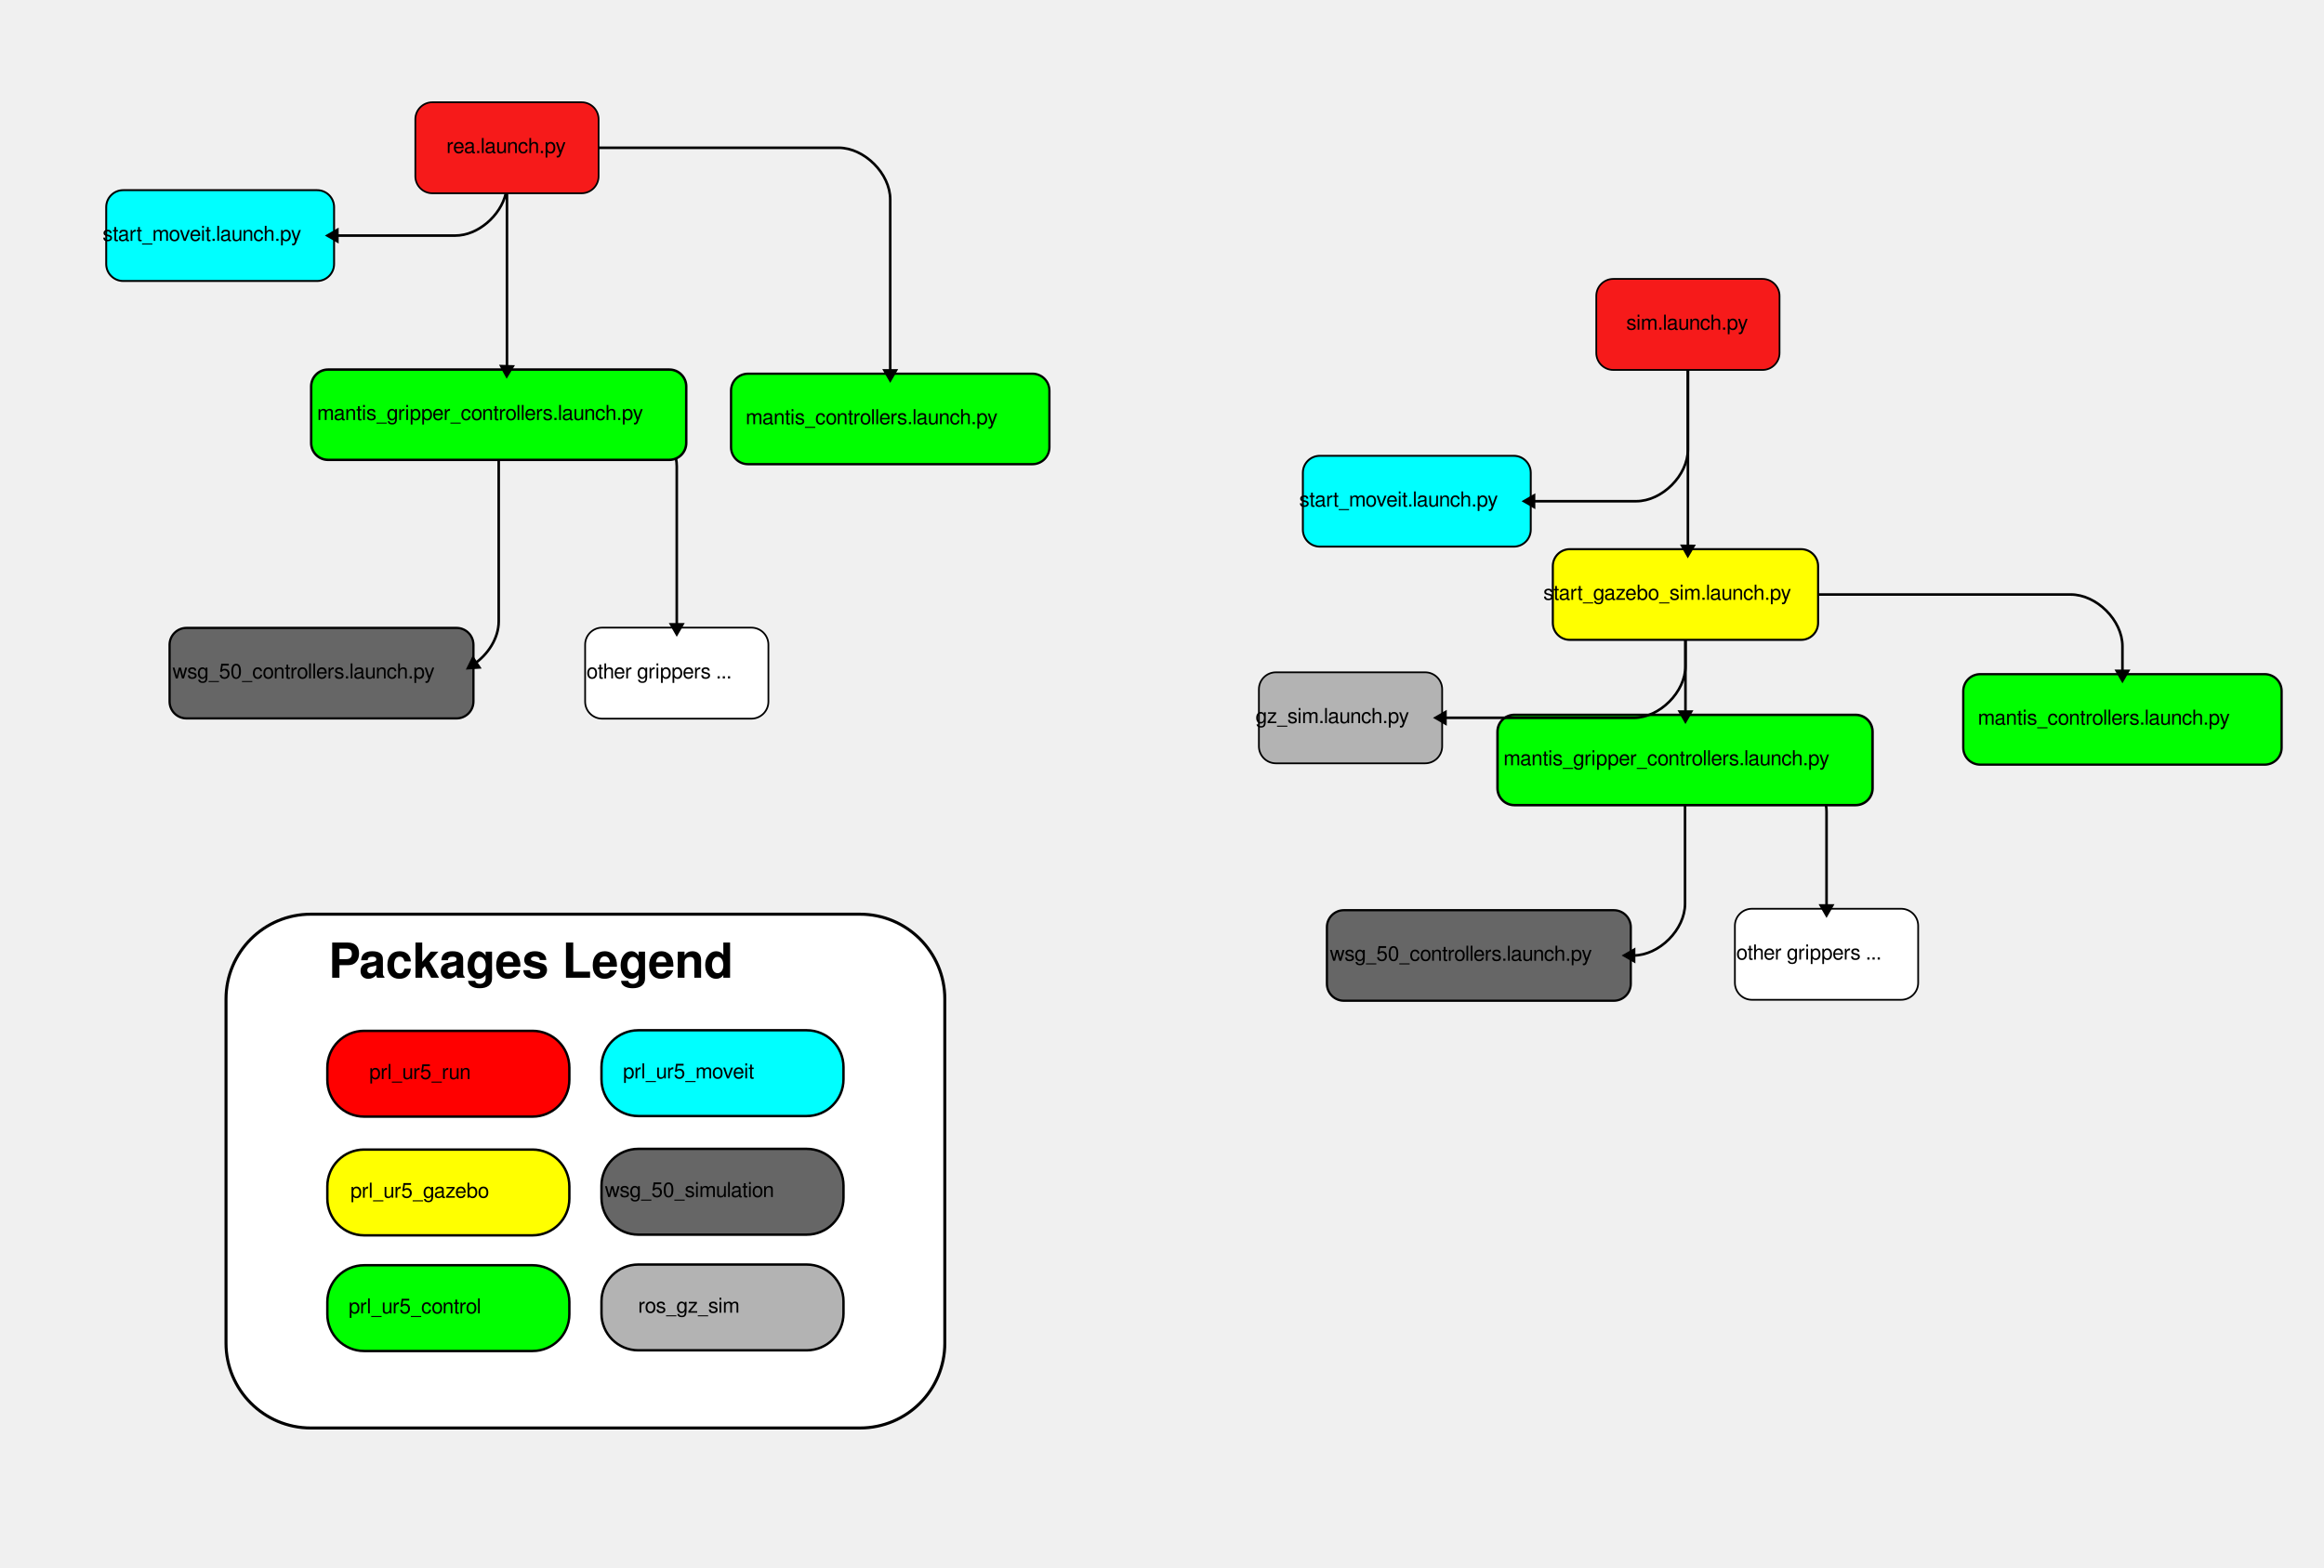
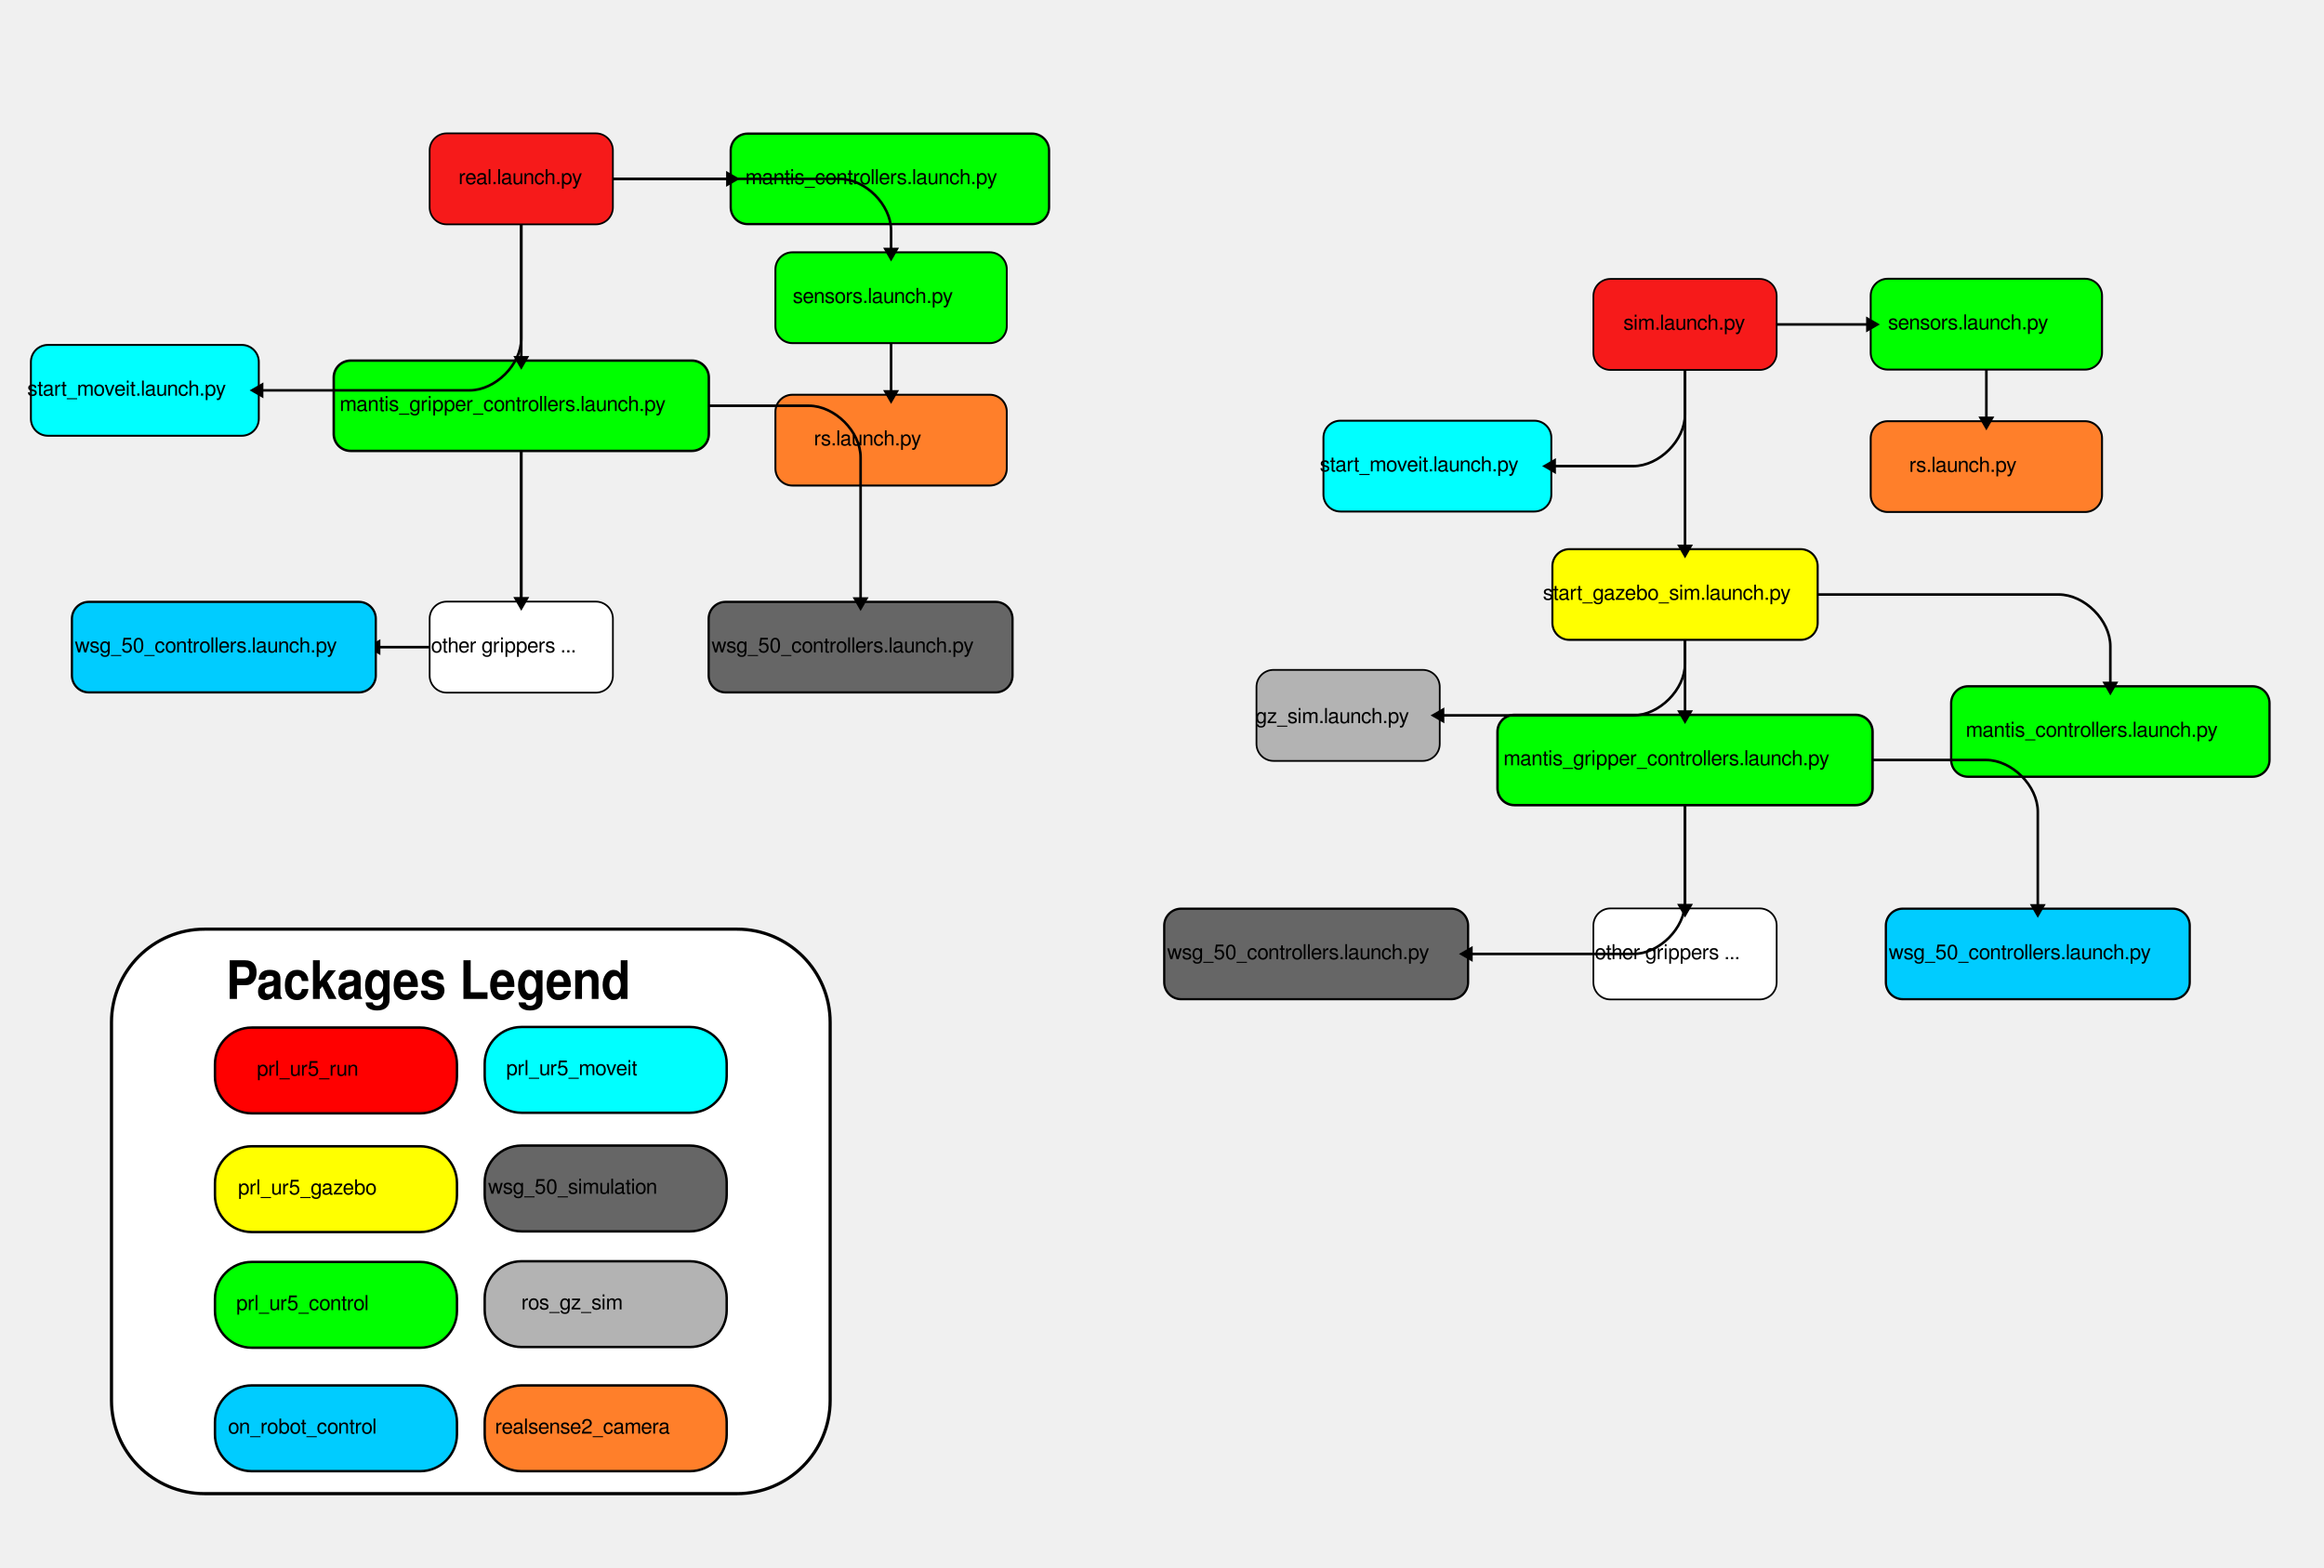
<svg xmlns="http://www.w3.org/2000/svg" width="951.542mm" height="641.907mm" viewBox="0 0 951.542 641.907" version="1.1" id="svg1">
  <defs id="defs1">
    <rect x="1836.603" y="1978.39" width="6.626" height="60.955" id="rect36" />
    <marker style="overflow:visible" id="Triangle" refX="0" refY="0" orient="auto-start-reverse" markerWidth="1" markerHeight="1" viewBox="0 0 1 1" preserveAspectRatio="xMidYMid">
      <path transform="scale(0.5)" style="fill:context-stroke;fill-rule:evenodd;stroke:context-stroke;stroke-width:1pt" d="M 5.77,0 -2.88,5 V -5 Z" id="path135" />
    </marker>
    <rect x="906.41" y="253.367" width="117.723" height="24.72" id="rect89-3-36" />
    <marker style="overflow:visible" id="Triangle-5" refX="0" refY="0" orient="auto-start-reverse" markerWidth="1" markerHeight="1" viewBox="0 0 1 1" preserveAspectRatio="xMidYMid">
      <path transform="scale(0.5)" style="fill:context-stroke;fill-rule:evenodd;stroke:context-stroke;stroke-width:1pt" d="M 5.77,0 -2.88,5 V -5 Z" id="path135-0" />
    </marker>
+     <marker style="overflow:visible" id="Triangle-2" refX="0" refY="0" orient="auto-start-reverse" markerWidth="1" markerHeight="1" viewBox="0 0 1 1" preserveAspectRatio="xMidYMid">
+       <path transform="scale(0.5)" style="fill:context-stroke;fill-rule:evenodd;stroke:context-stroke;stroke-width:1pt" d="M 5.77,0 -2.88,5 V -5 Z" id="path135-7" />
+     </marker>
+     <marker style="overflow:visible" id="Triangle-55" refX="0" refY="0" orient="auto-start-reverse" markerWidth="1" markerHeight="1" viewBox="0 0 1 1" preserveAspectRatio="xMidYMid">
+       <path transform="scale(0.5)" style="fill:context-stroke;fill-rule:evenodd;stroke:context-stroke;stroke-width:1pt" d="M 5.77,0 -2.88,5 V -5 Z" id="path135-4" />
+     </marker>
+     <marker style="overflow:visible" id="Triangle-5-7" refX="0" refY="0" orient="auto-start-reverse" markerWidth="1" markerHeight="1" viewBox="0 0 1 1" preserveAspectRatio="xMidYMid">
+       <path transform="scale(0.5)" style="fill:context-stroke;fill-rule:evenodd;stroke:context-stroke;stroke-width:1pt" d="M 5.77,0 -2.88,5 V -5 Z" id="path135-0-8" />
+     </marker>
+     <marker style="overflow:visible" id="Triangle-5-7-7" refX="0" refY="0" orient="auto-start-reverse" markerWidth="1" markerHeight="1" viewBox="0 0 1 1" preserveAspectRatio="xMidYMid">
+       <path transform="scale(0.5)" style="fill:context-stroke;fill-rule:evenodd;stroke:context-stroke;stroke-width:1pt" d="M 5.77,0 -2.88,5 V -5 Z" id="path135-0-8-1" />
+     </marker>
+     <marker style="overflow:visible" id="Triangle-5-7-7-6" refX="0" refY="0" orient="auto-start-reverse" markerWidth="1" markerHeight="1" viewBox="0 0 1 1" preserveAspectRatio="xMidYMid">
+       <path transform="scale(0.5)" style="fill:context-stroke;fill-rule:evenodd;stroke:context-stroke;stroke-width:1pt" d="M 5.77,0 -2.88,5 V -5 Z" id="path135-0-8-1-1" />
+     </marker>
+     <marker style="overflow:visible" id="Triangle-5-7-7-6-5" refX="0" refY="0" orient="auto-start-reverse" markerWidth="1" markerHeight="1" viewBox="0 0 1 1" preserveAspectRatio="xMidYMid">
+       <path transform="scale(0.5)" style="fill:context-stroke;fill-rule:evenodd;stroke:context-stroke;stroke-width:1pt" d="M 5.77,0 -2.88,5 V -5 Z" id="path135-0-8-1-1-9" />
+     </marker>
  </defs>
  <g id="layer1" transform="translate(264.7713,-126.9316)">
    <text xml:space="preserve" style="font-size:11.289px;font-family:FreeSans;-inkscape-font-specification:'FreeSans, Normal';text-align:center;writing-mode:lr-tb;direction:ltr;text-anchor:middle;fill:#000000;fill-opacity:1;stroke:none;stroke-width:1.058;stroke-linejoin:miter;stroke-miterlimit:20.5;stroke-dasharray:none;paint-order:markers fill stroke" x="377.82" y="81.811" id="text14">
      <tspan id="tspan14" style="font-size:11.289px;fill:#000000;fill-opacity:1;stroke-width:1.058;stroke-dasharray:none" x="377.82" y="81.811" />
    </text>
-     <g id="g22" transform="translate(82.72709,177.9287)">
+     <g id="g22" transform="translate(81.54835,177.9287)">
      <rect style="fill:#f61a1a;stroke:#000000;stroke-width:0.706;stroke-linejoin:round;stroke-miterlimit:20.5;stroke-dasharray:none;paint-order:markers fill stroke" id="rect1" width="75.038" height="37.273" x="306.083" y="63.221" ry="6.973" />
-       <text xml:space="preserve" style="font-size:8.467px;font-family:FreeSans;-inkscape-font-specification:'FreeSans, Normal';text-align:center;writing-mode:lr-tb;direction:ltr;white-space:pre-wrap;shape-inside:url(#rect1);fill:#000000;fill-opacity:1;stroke:none;stroke-width:1.058;stroke-linejoin:miter;stroke-miterlimit:20.5;stroke-dasharray:none;paint-order:markers fill stroke" x="299.479" y="83.795" id="text15" transform="translate(-0.1017088,12.96785)">
-         <tspan x="318.469" y="71.052" id="tspan2">sim.launch.py</tspan>
-       </text>
-     </g>
-     <g id="g23" transform="translate(35.69656,140.5242)">
+       <text xml:space="preserve" style="font-size:8.467px;font-family:FreeSans;-inkscape-font-specification:'FreeSans, Normal';text-align:center;writing-mode:lr-tb;direction:ltr;white-space:pre-wrap;shape-inside:url(#rect1);display:inline;fill:#000000;fill-opacity:1;stroke:none;stroke-width:1.058;stroke-linejoin:miter;stroke-miterlimit:20.5;stroke-dasharray:none;paint-order:markers fill stroke" x="299.479" y="83.795" id="text15" transform="translate(-0.1017088,12.96785)">
+         <tspan x="318.469" y="71.052" id="tspan4">sim.launch.py</tspan>
+       </text>
+     </g>
+     <g id="g23" transform="translate(44.12561,126.1453)">
      <rect style="fill:#00ffff;stroke:#000000;stroke-width:0.786;stroke-linejoin:round;stroke-miterlimit:20.5;stroke-dasharray:none;paint-order:markers fill stroke" id="rect1-5" width="93.304" height="37.193" x="232.978" y="173.061" ry="6.958" />
      <text xml:space="preserve" style="font-size:8.467px;font-family:FreeSans;-inkscape-font-specification:'FreeSans, Normal';text-align:center;writing-mode:lr-tb;direction:ltr;text-anchor:middle;fill:#000000;fill-opacity:1;stroke:none;stroke-width:1.058;stroke-linejoin:miter;stroke-miterlimit:20.5;stroke-dasharray:none;paint-order:markers fill stroke" x="279.528" y="193.82" id="text15-5">
        <tspan id="tspan15-0" style="font-size:8.467px;stroke-width:1.058" x="279.528" y="193.82">start_moveit.launch.py</tspan>
      </text>
    </g>
-     <g id="g24" transform="translate(-41.32416,151.9549)">
+     <g id="g24" transform="translate(-41.4988,151.9549)">
      <rect style="fill:#ffff00;fill-opacity:1;stroke:#000000;stroke-width:0.847;stroke-linejoin:round;stroke-miterlimit:20.5;stroke-dasharray:none;paint-order:markers fill stroke" id="rect1-6" width="108.613" height="37.131" x="412.343" y="199.866" ry="6.946" />
      <text xml:space="preserve" style="font-size:8.467px;font-family:FreeSans;-inkscape-font-specification:'FreeSans, Normal';text-align:center;writing-mode:lr-tb;direction:ltr;text-anchor:middle;fill:#000000;fill-opacity:1;stroke:none;stroke-width:1.058;stroke-linejoin:miter;stroke-miterlimit:20.5;stroke-dasharray:none;paint-order:markers fill stroke" x="466.548" y="220.595" id="text16">
        <tspan id="tspan16" style="stroke-width:1.058" x="466.548" y="220.595">start_gazebo_sim.launch.py</tspan>
      </text>
    </g>
    <g id="g25" transform="translate(-82.26736,93.63784)">
-       <rect style="fill:#b3b3b3;stroke:#000000;stroke-width:0.706;stroke-linejoin:round;stroke-miterlimit:20.5;stroke-dasharray:none;paint-order:markers fill stroke" id="rect1-52" width="75.038" height="37.273" x="332.94" y="308.603" ry="6.973" />
+       <rect style="fill:#b3b3b3;stroke:#000000;stroke-width:0.706;stroke-linejoin:round;stroke-miterlimit:20.5;stroke-dasharray:none;paint-order:markers fill stroke" id="rect1-52" width="75.038" height="37.273" x="331.948" y="307.612" ry="6.973" />
      <text xml:space="preserve" style="font-size:8.467px;font-family:FreeSans;-inkscape-font-specification:'FreeSans, Normal';text-align:center;writing-mode:lr-tb;direction:ltr;text-anchor:middle;fill:#000000;fill-opacity:1;stroke:none;stroke-width:1.058;stroke-linejoin:miter;stroke-miterlimit:20.5;stroke-dasharray:none;paint-order:markers fill stroke" x="370.375" y="329.403" id="text17">
        <tspan id="tspan17" style="stroke-width:1.058" x="370.375" y="329.403">gz_sim.launch.py</tspan>
      </text>
    </g>
    <g id="g26" transform="translate(-40.53538,66.04428)">
      <rect style="fill:#00ff00;stroke:#000000;stroke-width:1.005;stroke-linejoin:round;stroke-miterlimit:20.5;stroke-dasharray:none;paint-order:markers fill stroke" id="rect1-4" width="153.575" height="36.973" x="388.899" y="353.623" ry="6.917" />
      <text xml:space="preserve" style="font-size:8.467px;font-family:FreeSans;-inkscape-font-specification:'FreeSans, Normal';text-align:center;writing-mode:lr-tb;direction:ltr;text-anchor:middle;fill:#000000;fill-opacity:1;stroke:none;stroke-width:1.058;stroke-linejoin:miter;stroke-miterlimit:20.5;stroke-dasharray:none;paint-order:markers fill stroke" x="465.474" y="374.273" id="text18">
        <tspan id="tspan18" style="stroke-width:1.058" x="465.474" y="374.273">mantis_gripper_controllers.launch.py</tspan>
      </text>
    </g>
-     <g id="g27" transform="translate(8.839376,94.2892)">
+     <g id="g27" transform="translate(3.881113,99.24746)">
      <rect style="fill:#00ff00;stroke:#000000;stroke-width:0.927;stroke-linejoin:round;stroke-miterlimit:20.5;stroke-dasharray:none;paint-order:markers fill stroke" id="rect1-68" width="130.349" height="37.051" x="530.231" y="308.714" ry="6.931" />
      <text xml:space="preserve" style="font-size:8.467px;font-family:FreeSans;-inkscape-font-specification:'FreeSans, Normal';text-align:center;writing-mode:lr-tb;direction:ltr;text-anchor:middle;fill:#000000;fill-opacity:1;stroke:none;stroke-width:1.058;stroke-linejoin:miter;stroke-miterlimit:20.5;stroke-dasharray:none;paint-order:markers fill stroke" x="595.194" y="329.403" id="text19">
        <tspan style="stroke-width:1.058" x="595.194" y="329.403" id="tspan20">mantis_controllers.launch.py</tspan>
      </text>
    </g>
-     <g id="g29" transform="translate(-54.63495,40.56665)">
+     <g id="g29" transform="translate(-121.2494,39.93834)">
      <rect style="fill:#666666;stroke:#000000;stroke-width:0.906;stroke-linejoin:round;stroke-miterlimit:20.5;stroke-dasharray:none;paint-order:markers fill stroke" id="rect1-52-4" width="124.42" height="37.072" x="333.157" y="459.096" ry="6.935" />
      <text xml:space="preserve" style="font-size:8.467px;font-family:FreeSans;-inkscape-font-specification:'FreeSans, Normal';text-align:center;writing-mode:lr-tb;direction:ltr;text-anchor:middle;fill:#000000;fill-opacity:1;stroke:none;stroke-width:1.058;stroke-linejoin:miter;stroke-miterlimit:20.5;stroke-dasharray:none;paint-order:markers fill stroke" x="395.367" y="479.795" id="text21">
        <tspan id="tspan21" style="stroke-width:1.058" x="395.367" y="479.795">wsg_50_controllers.launch.py</tspan>
      </text>
    </g>
-     <g id="g28" transform="translate(-98.3296,74.37396)">
+     <g id="g29-3" transform="translate(174.218,39.93834)" style="fill:#00ccff">
+       <rect style="fill:#00ccff;stroke:#000000;stroke-width:0.906;stroke-linejoin:round;stroke-miterlimit:20.5;stroke-dasharray:none;paint-order:markers fill stroke" id="rect1-52-4-5" width="124.42" height="37.072" x="333.157" y="459.096" ry="6.935" />
+       <text xml:space="preserve" style="font-size:8.467px;font-family:FreeSans;-inkscape-font-specification:'FreeSans, Normal';text-align:center;writing-mode:lr-tb;direction:ltr;text-anchor:middle;fill:#00ccff;fill-opacity:1;stroke:none;stroke-width:1.058;stroke-linejoin:miter;stroke-miterlimit:20.5;stroke-dasharray:none;paint-order:markers fill stroke" x="395.367" y="479.795" id="text21-6">
+         <tspan id="tspan21-2" style="fill:#000000;stroke-width:1.058" x="395.367" y="479.795">wsg_50_controllers.launch.py</tspan>
+       </text>
+     </g>
+     <g id="g28" transform="translate(-156.2666,74.23618)">
      <rect style="fill:#ffffff;stroke:#000000;stroke-width:0.706;stroke-linejoin:round;stroke-miterlimit:20.5;stroke-dasharray:none;paint-order:markers fill stroke" id="rect1-52-8" width="75.038" height="37.273" x="543.898" y="424.698" ry="6.973" />
      <text xml:space="preserve" style="font-size:8.467px;font-family:FreeSans;-inkscape-font-specification:'FreeSans, Normal';text-align:center;writing-mode:lr-tb;direction:ltr;text-anchor:middle;fill:#000000;fill-opacity:1;stroke:none;stroke-width:1.058;stroke-linejoin:miter;stroke-miterlimit:20.5;stroke-dasharray:none;paint-order:markers fill stroke" x="581.57" y="445.497" id="text22">
        <tspan id="tspan22" style="stroke-width:1.058" x="581.57" y="445.497">other grippers ...</tspan>
      </text>
    </g>
-     <path style="fill:none;fill-rule:evenodd;stroke:#000000;stroke-width:1.058;stroke-linecap:butt;stroke-linejoin:miter;stroke-dasharray:none;stroke-opacity:1;marker-end:url(#Triangle)" id="path11" d="m 425.325,388.952 v 10.759 c 0,10.583 -10.583,21.167 -21.167,21.167 h -78.448" />
-     <path style="fill:none;fill-rule:evenodd;stroke:#000000;stroke-width:1.058;stroke-linecap:butt;stroke-linejoin:miter;stroke-dasharray:none;stroke-opacity:1;marker-end:url(#Triangle)" d="m 426.329,278.422 v 32.592 c 0,10.583 -10.583,21.167 -21.167,21.167 h -43.185" id="path6" />
-     <path style="fill:none;fill-rule:evenodd;stroke:#000000;stroke-width:1.058;stroke-linecap:butt;stroke-linejoin:miter;stroke-dasharray:none;stroke-opacity:1;marker-end:url(#Triangle)" d="m 426.329,278.422 0,70.798 c 0,0.869 -0.003,1.738 -0.01,2.601" id="path7" />
-     <path style="fill:none;fill-rule:evenodd;stroke:#000000;stroke-width:1.058;stroke-linecap:butt;stroke-linejoin:miter;stroke-dasharray:none;stroke-opacity:1;marker-end:url(#Triangle)" d="m 479.632,370.387 h 103.446 c 10.583,0 21.167,10.583 21.167,21.167 v 11.45" id="path10" />
-     <path style="fill:none;fill-rule:evenodd;stroke:#000000;stroke-width:1.058;stroke-linecap:butt;stroke-linejoin:miter;stroke-dasharray:none;stroke-opacity:1;marker-end:url(#Triangle)" id="path9" d="m 425.325,388.952 v 28.035 c 0,0.895 -6.2e-4,1.791 -0.002,2.68" />
-     <path style="fill:none;fill-rule:evenodd;stroke:#000000;stroke-width:1.058;stroke-linecap:butt;stroke-linejoin:miter;stroke-dasharray:none;stroke-opacity:1;marker-end:url(#Triangle)" d="m 482.867,456.64 c 0.145,0.889 0.221,1.785 0.221,2.68 l 0,39.751" id="path13" />
-     <path style="fill:none;fill-rule:evenodd;stroke:#000000;stroke-width:1.058;stroke-linecap:butt;stroke-linejoin:miter;stroke-dasharray:none;stroke-opacity:1;marker-end:url(#Triangle)" d="m 425.151,456.64 v 40.392 c 0,10.583 -10.583,21.167 -21.167,21.167 h -1.042" id="path12" />
-     <g id="g26-0" transform="translate(-526.2678,-75.35345)">
+     <path style="fill:none;fill-rule:evenodd;stroke:#000000;stroke-width:1.058;stroke-linecap:butt;stroke-linejoin:miter;stroke-dasharray:none;stroke-opacity:1;marker-end:url(#Triangle)" id="path11" d="m 425.151,388.952 v 9.767 c 0,10.583 -10.583,21.167 -21.167,21.167 h -79.265" />
+     <path style="fill:none;fill-rule:evenodd;stroke:#000000;stroke-width:1.058;stroke-linecap:butt;stroke-linejoin:miter;stroke-dasharray:none;stroke-opacity:1;marker-end:url(#Triangle)" d="m 425.151,278.422 v 18.213 c 0,10.583 -10.583,21.167 -21.167,21.167 h -33.577" id="path6" />
+     <path style="fill:none;fill-rule:evenodd;stroke:#000000;stroke-width:1.058;stroke-linecap:butt;stroke-linejoin:miter;stroke-dasharray:none;stroke-opacity:1;marker-end:url(#Triangle)" d="m 425.151,278.422 v 70.798 c 0,0.869 0,1.738 0,2.601" id="path7" />
+     <path style="display:inline;fill:none;fill-rule:evenodd;stroke:#000000;stroke-width:1.058;stroke-linecap:butt;stroke-linejoin:miter;stroke-dasharray:none;stroke-opacity:1;marker-end:url(#Triangle-55)" id="path7-5" d="m -51.34,311.575 v 59.192 c 0,10.583 -10.583,21.167 -21.167,21.167 H -110.905" />
+     <path style="fill:none;fill-rule:evenodd;stroke:#000000;stroke-width:1.058;stroke-linecap:butt;stroke-linejoin:miter;stroke-dasharray:none;stroke-opacity:1;marker-end:url(#Triangle)" d="m 479.457,370.387 h 98.663 c 10.583,0 21.167,10.583 21.167,21.167 v 16.408" id="path10" />
+     <path style="fill:none;fill-rule:evenodd;stroke:#000000;stroke-width:1.058;stroke-linecap:butt;stroke-linejoin:miter;stroke-dasharray:none;stroke-opacity:1;marker-end:url(#Triangle)" id="path9" d="m 425.151,388.952 c 0,0.863 0,1.732 0,2.601 l 0,28.114" />
+     <path style="fill:none;fill-rule:evenodd;stroke:#000000;stroke-width:1.058;stroke-linecap:butt;stroke-linejoin:miter;stroke-dasharray:none;stroke-opacity:1;marker-end:url(#Triangle)" d="m 425.151,456.64 c 0,0.889 0,1.785 0,2.68 v 39.613" id="path13" />
+     <path style="fill:none;fill-rule:evenodd;stroke:#000000;stroke-width:1.058;stroke-linecap:butt;stroke-linejoin:miter;stroke-dasharray:none;stroke-opacity:1;marker-end:url(#Triangle)" d="m 425.151,456.64 v 39.763 c 0,10.583 -10.583,21.167 -21.167,21.167 h -67.656" id="path12" />
+     <path style="display:inline;fill:none;fill-rule:evenodd;stroke:#000000;stroke-width:1.058;stroke-linecap:butt;stroke-linejoin:miter;stroke-dasharray:none;stroke-opacity:1;marker-end:url(#Triangle-2)" d="m 501.938,438.154 h 46.48 c 10.583,0 21.167,10.583 21.167,21.167 v 39.714" id="path12-3" />
+     <g id="g26-0" transform="translate(-517.0266,-79.02143)">
      <rect style="fill:#00ff00;stroke:#000000;stroke-width:1.005;stroke-linejoin:round;stroke-miterlimit:20.5;stroke-dasharray:none;paint-order:markers fill stroke" id="rect1-4-9" width="153.575" height="36.973" x="388.899" y="353.623" ry="6.917" />
      <text xml:space="preserve" style="font-size:8.467px;font-family:FreeSans;-inkscape-font-specification:'FreeSans, Normal';text-align:center;writing-mode:lr-tb;direction:ltr;text-anchor:middle;fill:#000000;fill-opacity:1;stroke:none;stroke-width:1.058;stroke-linejoin:miter;stroke-miterlimit:20.5;stroke-dasharray:none;paint-order:markers fill stroke" x="465.474" y="374.273" id="text18-1">
        <tspan id="tspan18-7" style="stroke-width:1.058" x="465.474" y="374.273">mantis_gripper_controllers.launch.py</tspan>
      </text>
    </g>
-     <g id="g27-9" transform="translate(-495.682,-28.74684)">
+     <g id="g27-9" transform="translate(-495.8236,-127.0615)">
      <rect style="fill:#00ff00;stroke:#000000;stroke-width:0.927;stroke-linejoin:round;stroke-miterlimit:20.5;stroke-dasharray:none;paint-order:markers fill stroke" id="rect1-68-7" width="130.349" height="37.051" x="530.231" y="308.714" ry="6.931" />
      <text xml:space="preserve" style="font-size:8.467px;font-family:FreeSans;-inkscape-font-specification:'FreeSans, Normal';text-align:center;writing-mode:lr-tb;direction:ltr;text-anchor:middle;fill:#000000;fill-opacity:1;stroke:none;stroke-width:1.058;stroke-linejoin:miter;stroke-miterlimit:20.5;stroke-dasharray:none;paint-order:markers fill stroke" x="595.194" y="329.403" id="text19-7">
        <tspan style="stroke-width:1.058" x="595.194" y="329.403" id="tspan20-6">mantis_controllers.launch.py</tspan>
      </text>
    </g>
-     <g id="g22-7" transform="translate(-404.7682,99.6342)">
+     <g id="g3" transform="translate(-148.7509,48.3831)">
+       <rect style="fill:#00ff00;stroke:#000000;stroke-width:0.792;stroke-linejoin:round;stroke-miterlimit:20.5;stroke-dasharray:none;paint-order:markers fill stroke" id="rect1-68-7-7" width="94.723" height="37.187" x="201.467" y="181.872" ry="6.957" />
+       <text xml:space="preserve" style="font-size:8.467px;font-family:FreeSans;-inkscape-font-specification:'FreeSans, Normal';text-align:center;writing-mode:lr-tb;direction:ltr;text-anchor:middle;fill:#000000;fill-opacity:1;stroke:none;stroke-width:1.058;stroke-linejoin:miter;stroke-miterlimit:20.5;stroke-dasharray:none;paint-order:markers fill stroke" x="248.727" y="202.629" id="text19-7-4">
+         <tspan style="stroke-width:1.058" x="248.727" y="202.629" id="tspan20-6-4">sensors.launch.py</tspan>
+       </text>
+     </g>
+     <g id="g3-4" transform="translate(-110.1847,458.7108)" style="fill:#ff7f2a">
+       <g id="g6" transform="translate(-38.56624,-352.0046)">
+         <rect style="fill:#ff7f2a;stroke:#000000;stroke-width:0.792;stroke-linejoin:round;stroke-miterlimit:20.5;stroke-dasharray:none;paint-order:markers fill stroke" id="rect1-68-7-7-9" width="94.723" height="37.187" x="201.467" y="181.872" ry="6.957" />
+         <text xml:space="preserve" style="font-size:8.467px;font-family:FreeSans;-inkscape-font-specification:'FreeSans, Normal';text-align:center;writing-mode:lr-tb;direction:ltr;text-anchor:middle;fill:#000000;fill-opacity:1;stroke:none;stroke-width:1.058;stroke-linejoin:miter;stroke-miterlimit:20.5;stroke-dasharray:none;paint-order:markers fill stroke" x="248.727" y="202.629" id="text19-7-4-5">
+           <tspan style="fill:#000000;stroke-width:1.058" x="248.727" y="202.629" id="tspan20-6-4-0">rs.launch.py</tspan>
+         </text>
+       </g>
+     </g>
+     <g id="g22-7" transform="translate(-398.9095,112.3714)">
      <rect style="fill:#f61a1a;stroke:#000000;stroke-width:0.706;stroke-linejoin:round;stroke-miterlimit:20.5;stroke-dasharray:none;paint-order:markers fill stroke" id="rect1-2" width="75.038" height="37.273" x="310.05" y="69.17" ry="6.973" />
      <text xml:space="preserve" style="font-size:8.467px;font-family:FreeSans;-inkscape-font-specification:'FreeSans, Normal';text-align:center;writing-mode:lr-tb;direction:ltr;white-space:pre-wrap;shape-inside:url(#rect1-2);display:inline;fill:#000000;fill-opacity:1;stroke:none;stroke-width:1.058;stroke-linejoin:miter;stroke-miterlimit:20.5;stroke-dasharray:none;paint-order:markers fill stroke" x="299.479" y="83.795" id="text15-2" transform="translate(-0.1017088,12.96785)">
-         <tspan x="322.94" y="77.002" id="tspan4">rea.launch.py</tspan>
-       </text>
-     </g>
-     <g id="g23-6" transform="translate(-454.2652,31.74398)">
+         <tspan x="322.034" y="77.002" id="tspan5">real.launch.py</tspan>
+       </text>
+       <text xml:space="preserve" style="font-size:19.756px;font-family:FreeSans;-inkscape-font-specification:'FreeSans, Normal';text-align:center;writing-mode:lr-tb;direction:ltr;text-anchor:middle;fill:#000000;stroke-width:1.058;stroke-miterlimit:20.5;paint-order:markers fill stroke" x="616.567" y="148.091" id="text3">
+         <tspan id="tspan3" style="stroke-width:1.058" x="616.567" y="148.091" />
+       </text>
+     </g>
+     <g id="g23-6" transform="translate(-485.0922,95.1201)">
      <rect style="fill:#00ffff;stroke:#000000;stroke-width:0.786;stroke-linejoin:round;stroke-miterlimit:20.5;stroke-dasharray:none;paint-order:markers fill stroke" id="rect1-5-1" width="93.304" height="37.193" x="232.978" y="173.061" ry="6.958" />
      <text xml:space="preserve" style="font-size:8.467px;font-family:FreeSans;-inkscape-font-specification:'FreeSans, Normal';text-align:center;writing-mode:lr-tb;direction:ltr;text-anchor:middle;fill:#000000;fill-opacity:1;stroke:none;stroke-width:1.058;stroke-linejoin:miter;stroke-miterlimit:20.5;stroke-dasharray:none;paint-order:markers fill stroke" x="279.528" y="193.82" id="text15-5-0">
        <tspan id="tspan15-0-6" style="font-size:8.467px;stroke-width:1.058" x="279.528" y="193.82">start_moveit.launch.py</tspan>
      </text>
    </g>
-     <g id="g29-9" transform="translate(-528.4988,-75.04272)">
+     <g id="g29-9" transform="translate(-307.7749,-85.69849)">
      <rect style="fill:#666666;stroke:#000000;stroke-width:0.906;stroke-linejoin:round;stroke-miterlimit:20.5;stroke-dasharray:none;paint-order:markers fill stroke" id="rect1-52-4-4" width="124.42" height="37.072" x="333.157" y="459.096" ry="6.935" />
      <text xml:space="preserve" style="font-size:8.467px;font-family:FreeSans;-inkscape-font-specification:'FreeSans, Normal';text-align:center;writing-mode:lr-tb;direction:ltr;text-anchor:middle;fill:#000000;fill-opacity:1;stroke:none;stroke-width:1.058;stroke-linejoin:miter;stroke-miterlimit:20.5;stroke-dasharray:none;paint-order:markers fill stroke" x="395.367" y="479.795" id="text21-8">
        <tspan id="tspan21-1" style="stroke-width:1.058" x="395.367" y="479.795">wsg_50_controllers.launch.py</tspan>
      </text>
    </g>
-     <g id="g28-2" transform="translate(-569.0911,-40.74488)">
+     <g id="g28-2" transform="translate(-632.7578,-51.40064)">
      <rect style="fill:#ffffff;stroke:#000000;stroke-width:0.706;stroke-linejoin:round;stroke-miterlimit:20.5;stroke-dasharray:none;paint-order:markers fill stroke" id="rect1-52-8-9" width="75.038" height="37.273" x="543.898" y="424.698" ry="6.973" />
      <text xml:space="preserve" style="font-size:8.467px;font-family:FreeSans;-inkscape-font-specification:'FreeSans, Normal';text-align:center;writing-mode:lr-tb;direction:ltr;text-anchor:middle;fill:#000000;fill-opacity:1;stroke:none;stroke-width:1.058;stroke-linejoin:miter;stroke-miterlimit:20.5;stroke-dasharray:none;paint-order:markers fill stroke" x="581.57" y="445.497" id="text22-3">
        <tspan id="tspan22-9" style="stroke-width:1.058" x="581.57" y="445.497">other grippers ...</tspan>
      </text>
    </g>
-     <path style="fill:none;fill-rule:evenodd;stroke:#000000;stroke-width:1.058;stroke-linecap:butt;stroke-linejoin:miter;stroke-dasharray:none;stroke-opacity:1;marker-end:url(#Triangle-5)" d="m -57.65,206.078 c -2.124,9.158 -11.42,17.323 -20.716,17.323 h -49.618" id="path29" />
-     <path style="fill:none;fill-rule:evenodd;stroke:#000000;stroke-width:1.058;stroke-linecap:butt;stroke-linejoin:miter;stroke-dasharray:none;stroke-opacity:1;marker-end:url(#Triangle-5)" id="path30" d="m -57.199,206.078 v 69.512 c 0,0.895 -0.012,1.791 -0.035,2.68" />
-     <path style="fill:none;fill-rule:evenodd;stroke:#000000;stroke-width:1.058;stroke-linecap:butt;stroke-linejoin:miter;stroke-dasharray:none;stroke-opacity:1;marker-end:url(#Triangle-5)" id="path31" d="m -19.68,187.441 h 98.237 c 10.583,0 21.167,10.583 21.167,21.167 v 71.36" />
-     <path style="fill:none;fill-rule:evenodd;stroke:#000000;stroke-width:1.058;stroke-linecap:butt;stroke-linejoin:miter;stroke-dasharray:none;stroke-opacity:1;marker-end:url(#Triangle-5)" d="m -60.582,315.243 v 66.18 c 0,6.815 -4.389,13.63 -10.34,17.619" id="path32" />
-     <path style="fill:none;fill-rule:evenodd;stroke:#000000;stroke-width:1.058;stroke-linecap:butt;stroke-linejoin:miter;stroke-dasharray:none;stroke-opacity:1;marker-end:url(#Triangle-5)" d="m 12.007,314.692 c 0.209,1.069 0.32,2.15 0.32,3.23 v 66.03" id="path33" />
+     <path style="fill:none;fill-rule:evenodd;stroke:#000000;stroke-width:1.058;stroke-linecap:butt;stroke-linejoin:miter;stroke-dasharray:none;stroke-opacity:1;marker-end:url(#Triangle-5)" d="m -51.34,218.815 v 46.796 c 0,10.583 -10.583,21.167 -21.167,21.167 h -86.304" id="path29" />
+     <path style="display:inline;fill:none;fill-rule:evenodd;stroke:#000000;stroke-width:1.058;stroke-linecap:butt;stroke-linejoin:miter;stroke-dasharray:none;stroke-opacity:1;marker-end:url(#Triangle-5-7)" d="m -13.821,200.178 h 92.732 c 10.583,0 21.167,10.583 21.167,21.167 v 8.91" id="path29-8" />
+     <path style="display:inline;fill:none;fill-rule:evenodd;stroke:#000000;stroke-width:1.058;stroke-linecap:butt;stroke-linejoin:miter;stroke-dasharray:none;stroke-opacity:1;marker-end:url(#Triangle-5-7-7)" d="m 100.078,267.442 c 0,0.854 0,1.714 0,2.573 v 18.563" id="path29-8-7" />
+     <path style="fill:none;fill-rule:evenodd;stroke:#000000;stroke-width:1.058;stroke-linecap:butt;stroke-linejoin:miter;stroke-dasharray:none;stroke-opacity:1;marker-end:url(#Triangle-5)" id="path30" d="m -51.34,218.815 c 0,0.84 0,1.685 0,2.53 v 53.256" />
+     <path style="fill:none;fill-rule:evenodd;stroke:#000000;stroke-width:1.058;stroke-linecap:butt;stroke-linejoin:miter;stroke-dasharray:none;stroke-opacity:1;marker-end:url(#Triangle-5)" id="path31" d="M -13.821,200.178 H 34.407" />
+     <path style="fill:none;fill-rule:evenodd;stroke:#000000;stroke-width:1.058;stroke-linecap:butt;stroke-linejoin:miter;stroke-dasharray:none;stroke-opacity:1;marker-end:url(#Triangle-5)" id="path32" d="M 25.447,293.088 H 66.426 c 10.583,0 21.167,10.583 21.167,21.167 v 59.143" />
+     <path style="fill:none;fill-rule:evenodd;stroke:#000000;stroke-width:1.058;stroke-linecap:butt;stroke-linejoin:miter;stroke-dasharray:none;stroke-opacity:1;marker-end:url(#Triangle-5)" d="m -51.34,311.575 0,59.192 c 0,0.845 0,1.69 0,2.53" id="path33" />
+     <g id="g29-3-8" transform="translate(-568.4827,-85.69849)" style="fill:#00ccff">
+       <rect style="fill:#00ccff;stroke:#000000;stroke-width:0.906;stroke-linejoin:round;stroke-miterlimit:20.5;stroke-dasharray:none;paint-order:markers fill stroke" id="rect1-52-4-5-9" width="124.42" height="37.072" x="333.157" y="459.096" ry="6.935" />
+       <text xml:space="preserve" style="font-size:8.467px;font-family:FreeSans;-inkscape-font-specification:'FreeSans, Normal';text-align:center;writing-mode:lr-tb;direction:ltr;text-anchor:middle;fill:#00ccff;fill-opacity:1;stroke:none;stroke-width:1.058;stroke-linejoin:miter;stroke-miterlimit:20.5;stroke-dasharray:none;paint-order:markers fill stroke" x="395.367" y="479.795" id="text21-6-7">
+         <tspan id="tspan21-2-3" style="fill:#000000;stroke-width:1.058" x="395.367" y="479.795">wsg_50_controllers.launch.py</tspan>
+       </text>
+     </g>
+     <g id="g3-1" transform="translate(299.7026,59.21643)">
+       <rect style="fill:#00ff00;stroke:#000000;stroke-width:0.792;stroke-linejoin:round;stroke-miterlimit:20.5;stroke-dasharray:none;paint-order:markers fill stroke" id="rect1-68-7-7-5" width="94.723" height="37.187" x="201.467" y="181.872" ry="6.957" />
+       <text xml:space="preserve" style="font-size:8.467px;font-family:FreeSans;-inkscape-font-specification:'FreeSans, Normal';text-align:center;writing-mode:lr-tb;direction:ltr;text-anchor:middle;fill:#000000;fill-opacity:1;stroke:none;stroke-width:1.058;stroke-linejoin:miter;stroke-miterlimit:20.5;stroke-dasharray:none;paint-order:markers fill stroke" x="248.727" y="202.629" id="text19-7-4-9">
+         <tspan style="stroke-width:1.058" x="248.727" y="202.629" id="tspan20-6-4-4">sensors.launch.py</tspan>
+       </text>
+     </g>
+     <g id="g3-4-9" transform="translate(338.2688,469.5442)" style="fill:#ff7f2a">
+       <g id="g6-0" transform="translate(-38.56624,-352.0046)">
+         <rect style="fill:#ff7f2a;stroke:#000000;stroke-width:0.792;stroke-linejoin:round;stroke-miterlimit:20.5;stroke-dasharray:none;paint-order:markers fill stroke" id="rect1-68-7-7-9-9" width="94.723" height="37.187" x="201.467" y="181.872" ry="6.957" />
+         <text xml:space="preserve" style="font-size:8.467px;font-family:FreeSans;-inkscape-font-specification:'FreeSans, Normal';text-align:center;writing-mode:lr-tb;direction:ltr;text-anchor:middle;fill:#000000;fill-opacity:1;stroke:none;stroke-width:1.058;stroke-linejoin:miter;stroke-miterlimit:20.5;stroke-dasharray:none;paint-order:markers fill stroke" x="248.727" y="202.629" id="text19-7-4-5-1">
+           <tspan style="fill:#000000;stroke-width:1.058" x="248.727" y="202.629" id="tspan20-6-4-0-7">rs.launch.py</tspan>
+         </text>
+       </g>
+     </g>
+     <path style="display:inline;fill:none;fill-rule:evenodd;stroke:#000000;stroke-width:1.058;stroke-linecap:butt;stroke-linejoin:miter;stroke-dasharray:none;stroke-opacity:1;marker-end:url(#Triangle-5-7-7-6)" d="m 548.531,278.276 c 0,0.854 0,1.714 0,2.573 v 18.563" id="path29-8-7-7" />
+     <path style="display:inline;fill:none;fill-rule:evenodd;stroke:#000000;stroke-width:1.058;stroke-linecap:butt;stroke-linejoin:miter;stroke-dasharray:none;stroke-opacity:1;marker-end:url(#Triangle-5-7-7-6-5)" d="m 462.67,259.786 h 38.5" id="path29-8-7-7-6" />
  </g>
  <g id="layer2" transform="translate(-1.4227409e-5,-126.9316)">
-     <text xml:space="preserve" transform="scale(0.2645833)" id="text36" style="font-size:32px;font-family:FreeSans;-inkscape-font-specification:'FreeSans, Normal';text-align:center;writing-mode:lr-tb;direction:ltr;white-space:pre;shape-inside:url(#rect36);fill:#ffff00;fill-opacity:1;stroke:none;stroke-width:4;stroke-linejoin:miter;stroke-miterlimit:20.5;stroke-dasharray:none;stroke-opacity:1;paint-order:markers fill stroke" />
-     <g id="g44" transform="translate(-216.6722,-82.74212)">
-       <g id="g42" transform="translate(156.0728)">
-         <rect style="fill:#ffffff;fill-opacity:1;stroke:#000000;stroke-width:1.239;stroke-linejoin:miter;stroke-miterlimit:20.5;stroke-dasharray:none;stroke-opacity:1;paint-order:markers fill stroke" id="rect34" width="294.307" height="210.402" x="153.139" y="584.039" ry="34.736" />
-         <text xml:space="preserve" style="font-size:19.756px;font-family:FreeSans;-inkscape-font-specification:'FreeSans, Normal';text-align:center;writing-mode:lr-tb;direction:ltr;text-anchor:middle;fill:#b3b3b3;fill-opacity:1;stroke:none;stroke-width:1.058;stroke-linejoin:miter;stroke-miterlimit:20.5;stroke-dasharray:none;stroke-opacity:1;paint-order:markers fill stroke" x="300.145" y="610.048" id="text39">
-           <tspan id="tspan39" style="font-weight:bold;font-size:19.756px;fill:#000000;fill-opacity:1;stroke-width:1.058;stroke-dasharray:none" x="300.145" y="610.048">Packages Legend</tspan>
-         </text>
-       </g>
-       <g id="g43" transform="translate(-197.6828)">
-         <g id="g35" transform="translate(316.3445,157.0129)">
+     <text xml:space="preserve" transform="scale(0.2645833)" id="text36" style="font-size:32px;font-family:FreeSans;-inkscape-font-specification:'FreeSans, Normal';text-align:center;writing-mode:lr-tb;direction:ltr;white-space:pre;shape-inside:url(#rect36);display:inline;fill:#ffff00;fill-opacity:1;stroke:none;stroke-width:4;stroke-linejoin:miter;stroke-miterlimit:20.5;stroke-dasharray:none;stroke-opacity:1;paint-order:markers fill stroke" />
+     <g id="g38-3-9" transform="translate(98.06299,266.532)" style="fill:#ff7f2a">
+       <g id="layer2-8-6-0" transform="translate(89.63808,-44.46623)" style="fill:#ff7f2a" />
+     </g>
+     <g id="g5" transform="translate(2.103613,18.93252)">
+       <rect style="fill:#ffffff;fill-opacity:1;stroke:#000000;stroke-width:1.299;stroke-linejoin:miter;stroke-miterlimit:20.5;stroke-dasharray:none;stroke-opacity:1;paint-order:markers fill stroke" id="rect34" width="294.248" height="231.167" x="43.547" y="488.485" ry="38.164" />
+       <text xml:space="preserve" style="font-size:20.705px;font-family:FreeSans;-inkscape-font-specification:'FreeSans, Normal';text-align:center;writing-mode:lr-tb;direction:ltr;text-anchor:middle;fill:#b3b3b3;fill-opacity:1;stroke:none;stroke-width:1.109;stroke-linejoin:miter;stroke-miterlimit:20.5;stroke-dasharray:none;stroke-opacity:1;paint-order:markers fill stroke" x="199.724" y="493.241" id="text39" transform="scale(0.9539331,1.048291)">
+         <tspan id="tspan39" style="font-weight:bold;font-size:20.705px;fill:#000000;fill-opacity:1;stroke-width:1.109;stroke-dasharray:none" x="199.724" y="493.241">Packages Legend</tspan>
+       </text>
+       <g id="g4" transform="translate(-304.8748,-32.2554)">
+         <g id="g35" transform="translate(158.7457,86.24711)">
          <rect style="fill:#ff0000;fill-opacity:1;stroke:#000000;stroke-width:0.994;stroke-linejoin:miter;stroke-miterlimit:20.5;stroke-dasharray:none;stroke-opacity:1;paint-order:markers fill stroke" id="rect35" width="99.087" height="35.125" x="232.037" y="474.793" ry="15.054" />
          <text xml:space="preserve" style="font-size:8.467px;font-family:FreeSans;-inkscape-font-specification:'FreeSans, Normal';text-align:center;writing-mode:lr-tb;direction:ltr;text-anchor:middle;fill:#000000;fill-opacity:1;stroke:none;stroke-width:1.058;stroke-linejoin:miter;stroke-miterlimit:20.5;stroke-dasharray:none;stroke-opacity:1;paint-order:markers fill stroke" x="281.581" y="494.519" id="text35">
            <tspan id="tspan35" style="fill:#000000;fill-opacity:1;stroke:none;stroke-width:1.058;stroke-dasharray:none" x="281.581" y="494.519">prl_ur5_run</tspan>
          </text>
        </g>
-         <g id="g36" transform="translate(-125.0324,133.7456)">
+         <g id="g36" transform="translate(-282.6311,62.97986)">
          <rect style="fill:#ffff00;fill-opacity:1;stroke:#000000;stroke-width:0.994;stroke-linejoin:miter;stroke-miterlimit:20.5;stroke-dasharray:none;stroke-opacity:1;paint-order:markers fill stroke" id="rect35-9" width="99.087" height="35.125" x="673.414" y="546.676" ry="15.054" />
          <text xml:space="preserve" style="font-size:8.467px;font-family:FreeSans;-inkscape-font-specification:'FreeSans, Normal';text-align:center;writing-mode:lr-tb;direction:ltr;text-anchor:middle;fill:#000000;fill-opacity:1;stroke:none;stroke-width:1.058;stroke-linejoin:miter;stroke-miterlimit:20.5;stroke-dasharray:none;stroke-opacity:1;paint-order:markers fill stroke" x="722.831" y="566.402" id="text35-8">
            <tspan id="tspan35-5" style="fill:#000000;fill-opacity:1;stroke:none;stroke-width:1.058;stroke-dasharray:none" x="722.831" y="566.402">prl_ur5_gazebo</tspan>
          </text>
        </g>
-         <g id="g38" transform="translate(145.2229,286.7357)">
+         <g id="g38" transform="translate(-12.37584,215.9699)">
          <rect style="fill:#00ff00;fill-opacity:1;stroke:#000000;stroke-width:0.994;stroke-linejoin:miter;stroke-miterlimit:20.5;stroke-dasharray:none;stroke-opacity:1;paint-order:markers fill stroke" id="rect35-1" width="99.087" height="35.125" x="403.159" y="441.055" ry="15.054" />
          <g id="layer2-8" transform="translate(89.63808,-44.46623)">
            <text xml:space="preserve" style="font-size:8.467px;font-family:FreeSans;-inkscape-font-specification:'FreeSans, Normal';text-align:center;writing-mode:lr-tb;direction:ltr;text-anchor:middle;fill:#000000;fill-opacity:1;stroke:none;stroke-width:1.058;stroke-linejoin:miter;stroke-miterlimit:20.5;stroke-dasharray:none;stroke-opacity:1;paint-order:markers fill stroke" x="363.107" y="505.247" id="text35-5">
              <tspan id="tspan35-9" style="fill:#000000;fill-opacity:1;stroke:none;stroke-width:1.058;stroke-dasharray:none" x="363.107" y="505.247">prl_ur5_control</tspan>
            </text>
          </g>
        </g>
-         <g id="g41" transform="translate(620.6511,140.0211)">
+         <g id="g38-3" transform="translate(-12.37584,266.532)" style="fill:#00ccff">
+           <rect style="fill:#00ccff;fill-opacity:1;stroke:#000000;stroke-width:0.994;stroke-linejoin:miter;stroke-miterlimit:20.5;stroke-dasharray:none;stroke-opacity:1;paint-order:markers fill stroke" id="rect35-1-5" width="99.087" height="35.125" x="403.159" y="441.055" ry="15.054" />
+           <g id="layer2-8-6" transform="translate(89.63808,-44.46623)" style="fill:#00ccff">
+             <text xml:space="preserve" style="font-size:8.467px;font-family:FreeSans;-inkscape-font-specification:'FreeSans, Normal';text-align:center;writing-mode:lr-tb;direction:ltr;text-anchor:middle;fill:#000000;fill-opacity:1;stroke:none;stroke-width:1.058;stroke-linejoin:miter;stroke-miterlimit:20.5;stroke-dasharray:none;stroke-opacity:1;paint-order:markers fill stroke" x="363.107" y="505.247" id="text35-5-2">
+               <tspan id="tspan35-9-9" style="fill:#000000;fill-opacity:1;stroke:none;stroke-width:1.058;stroke-dasharray:none" x="363.107" y="505.247">on_robot_control</tspan>
+             </text>
+           </g>
+         </g>
+         <rect style="fill:#ff7f2a;fill-opacity:1;stroke:#000000;stroke-width:0.994;stroke-linejoin:miter;stroke-miterlimit:20.5;stroke-dasharray:none;stroke-opacity:1;paint-order:markers fill stroke" id="rect35-1-5-2" width="99.087" height="35.125" x="403.159" y="441.055" ry="15.054" transform="translate(98.06299,266.532)" />
+         <text xml:space="preserve" style="font-size:8.467px;font-family:FreeSans;-inkscape-font-specification:'FreeSans, Normal';text-align:center;writing-mode:lr-tb;direction:ltr;text-anchor:middle;fill:#000000;fill-opacity:1;stroke:none;stroke-width:1.058;stroke-linejoin:miter;stroke-miterlimit:20.5;stroke-dasharray:none;stroke-opacity:1;paint-order:markers fill stroke" x="363.107" y="505.247" id="text35-5-2-6" transform="translate(187.7011,222.0658)">
+           <tspan id="tspan35-9-9-8" style="fill:#000000;fill-opacity:1;stroke:none;stroke-width:1.058;stroke-dasharray:none" x="363.107" y="505.247">realsense2_camera</tspan>
+         </text>
+         <g id="g41" transform="translate(461.2447,69.25535)">
          <rect style="fill:#00ffff;fill-opacity:1;stroke:#000000;stroke-width:0.994;stroke-linejoin:miter;stroke-miterlimit:20.5;stroke-dasharray:none;stroke-opacity:1;paint-order:markers fill stroke" id="rect35-4" width="99.087" height="35.125" x="39.977" y="491.551" ry="15.054" />
          <g id="layer2-88" transform="translate(-273.7553,6.029651)">
            <text xml:space="preserve" style="font-size:8.467px;font-family:FreeSans;-inkscape-font-specification:'FreeSans, Normal';text-align:center;writing-mode:lr-tb;direction:ltr;text-anchor:middle;fill:#000000;fill-opacity:1;stroke:none;stroke-width:1.058;stroke-linejoin:miter;stroke-miterlimit:20.5;stroke-dasharray:none;stroke-opacity:1;paint-order:markers fill stroke" x="363.107" y="505.247" id="text35-3">
              <tspan id="tspan35-1" style="fill:#000000;fill-opacity:1;stroke:none;stroke-width:1.058;stroke-dasharray:none" x="363.107" y="505.247">prl_ur5_moveit</tspan>
            </text>
          </g>
        </g>
-         <g id="g39" transform="translate(585.1,253.0067)">
+         <g id="g39" transform="translate(425.6937,182.2409)">
          <rect style="fill:#666666;fill-opacity:1;stroke:#000000;stroke-width:0.994;stroke-linejoin:miter;stroke-miterlimit:20.5;stroke-dasharray:none;stroke-opacity:1;paint-order:markers fill stroke" id="rect35-8" width="99.087" height="35.125" x="75.528" y="427.132" ry="15.054" />
          <g id="layer2-48" transform="translate(-237.8233,-58.38948)">
            <text xml:space="preserve" style="font-size:8.467px;font-family:FreeSans;-inkscape-font-specification:'FreeSans, Normal';text-align:center;writing-mode:lr-tb;direction:ltr;text-anchor:middle;fill:#000000;fill-opacity:1;stroke:none;stroke-width:1.058;stroke-linejoin:miter;stroke-miterlimit:20.5;stroke-dasharray:none;stroke-opacity:1;paint-order:markers fill stroke" x="363.107" y="505.247" id="text35-88">
              <tspan id="tspan35-97" style="fill:#000000;fill-opacity:1;stroke:none;stroke-width:1.058;stroke-dasharray:none" x="363.107" y="505.247">wsg_50_simulation</tspan>
            </text>
          </g>
        </g>
-         <g id="g37" transform="translate(229.727,232.41)">
+         <g id="g37" transform="translate(70.32068,161.6442)">
          <rect style="fill:#b3b3b3;fill-opacity:1;stroke:#000000;stroke-width:0.994;stroke-linejoin:miter;stroke-miterlimit:20.5;stroke-dasharray:none;stroke-opacity:1;paint-order:markers fill stroke" id="rect35-4-5" width="99.087" height="35.125" x="430.901" y="495.095" ry="15.054" />
          <g id="layer2-3" transform="translate(117.338,9.574359)">
            <text xml:space="preserve" style="font-size:8.467px;font-family:FreeSans;-inkscape-font-specification:'FreeSans, Normal';text-align:center;writing-mode:lr-tb;direction:ltr;text-anchor:middle;fill:#000000;fill-opacity:1;stroke:none;stroke-width:1.058;stroke-linejoin:miter;stroke-miterlimit:20.5;stroke-dasharray:none;stroke-opacity:1;paint-order:markers fill stroke" x="363.107" y="505.247" id="text35-0">
              <tspan id="tspan35-30" style="fill:#000000;fill-opacity:1;stroke:none;stroke-width:1.058;stroke-dasharray:none" x="363.107" y="505.247">ros_gz_sim</tspan>
            </text>
          </g>
        </g>
      </g>
    </g>
  </g>
</svg>
